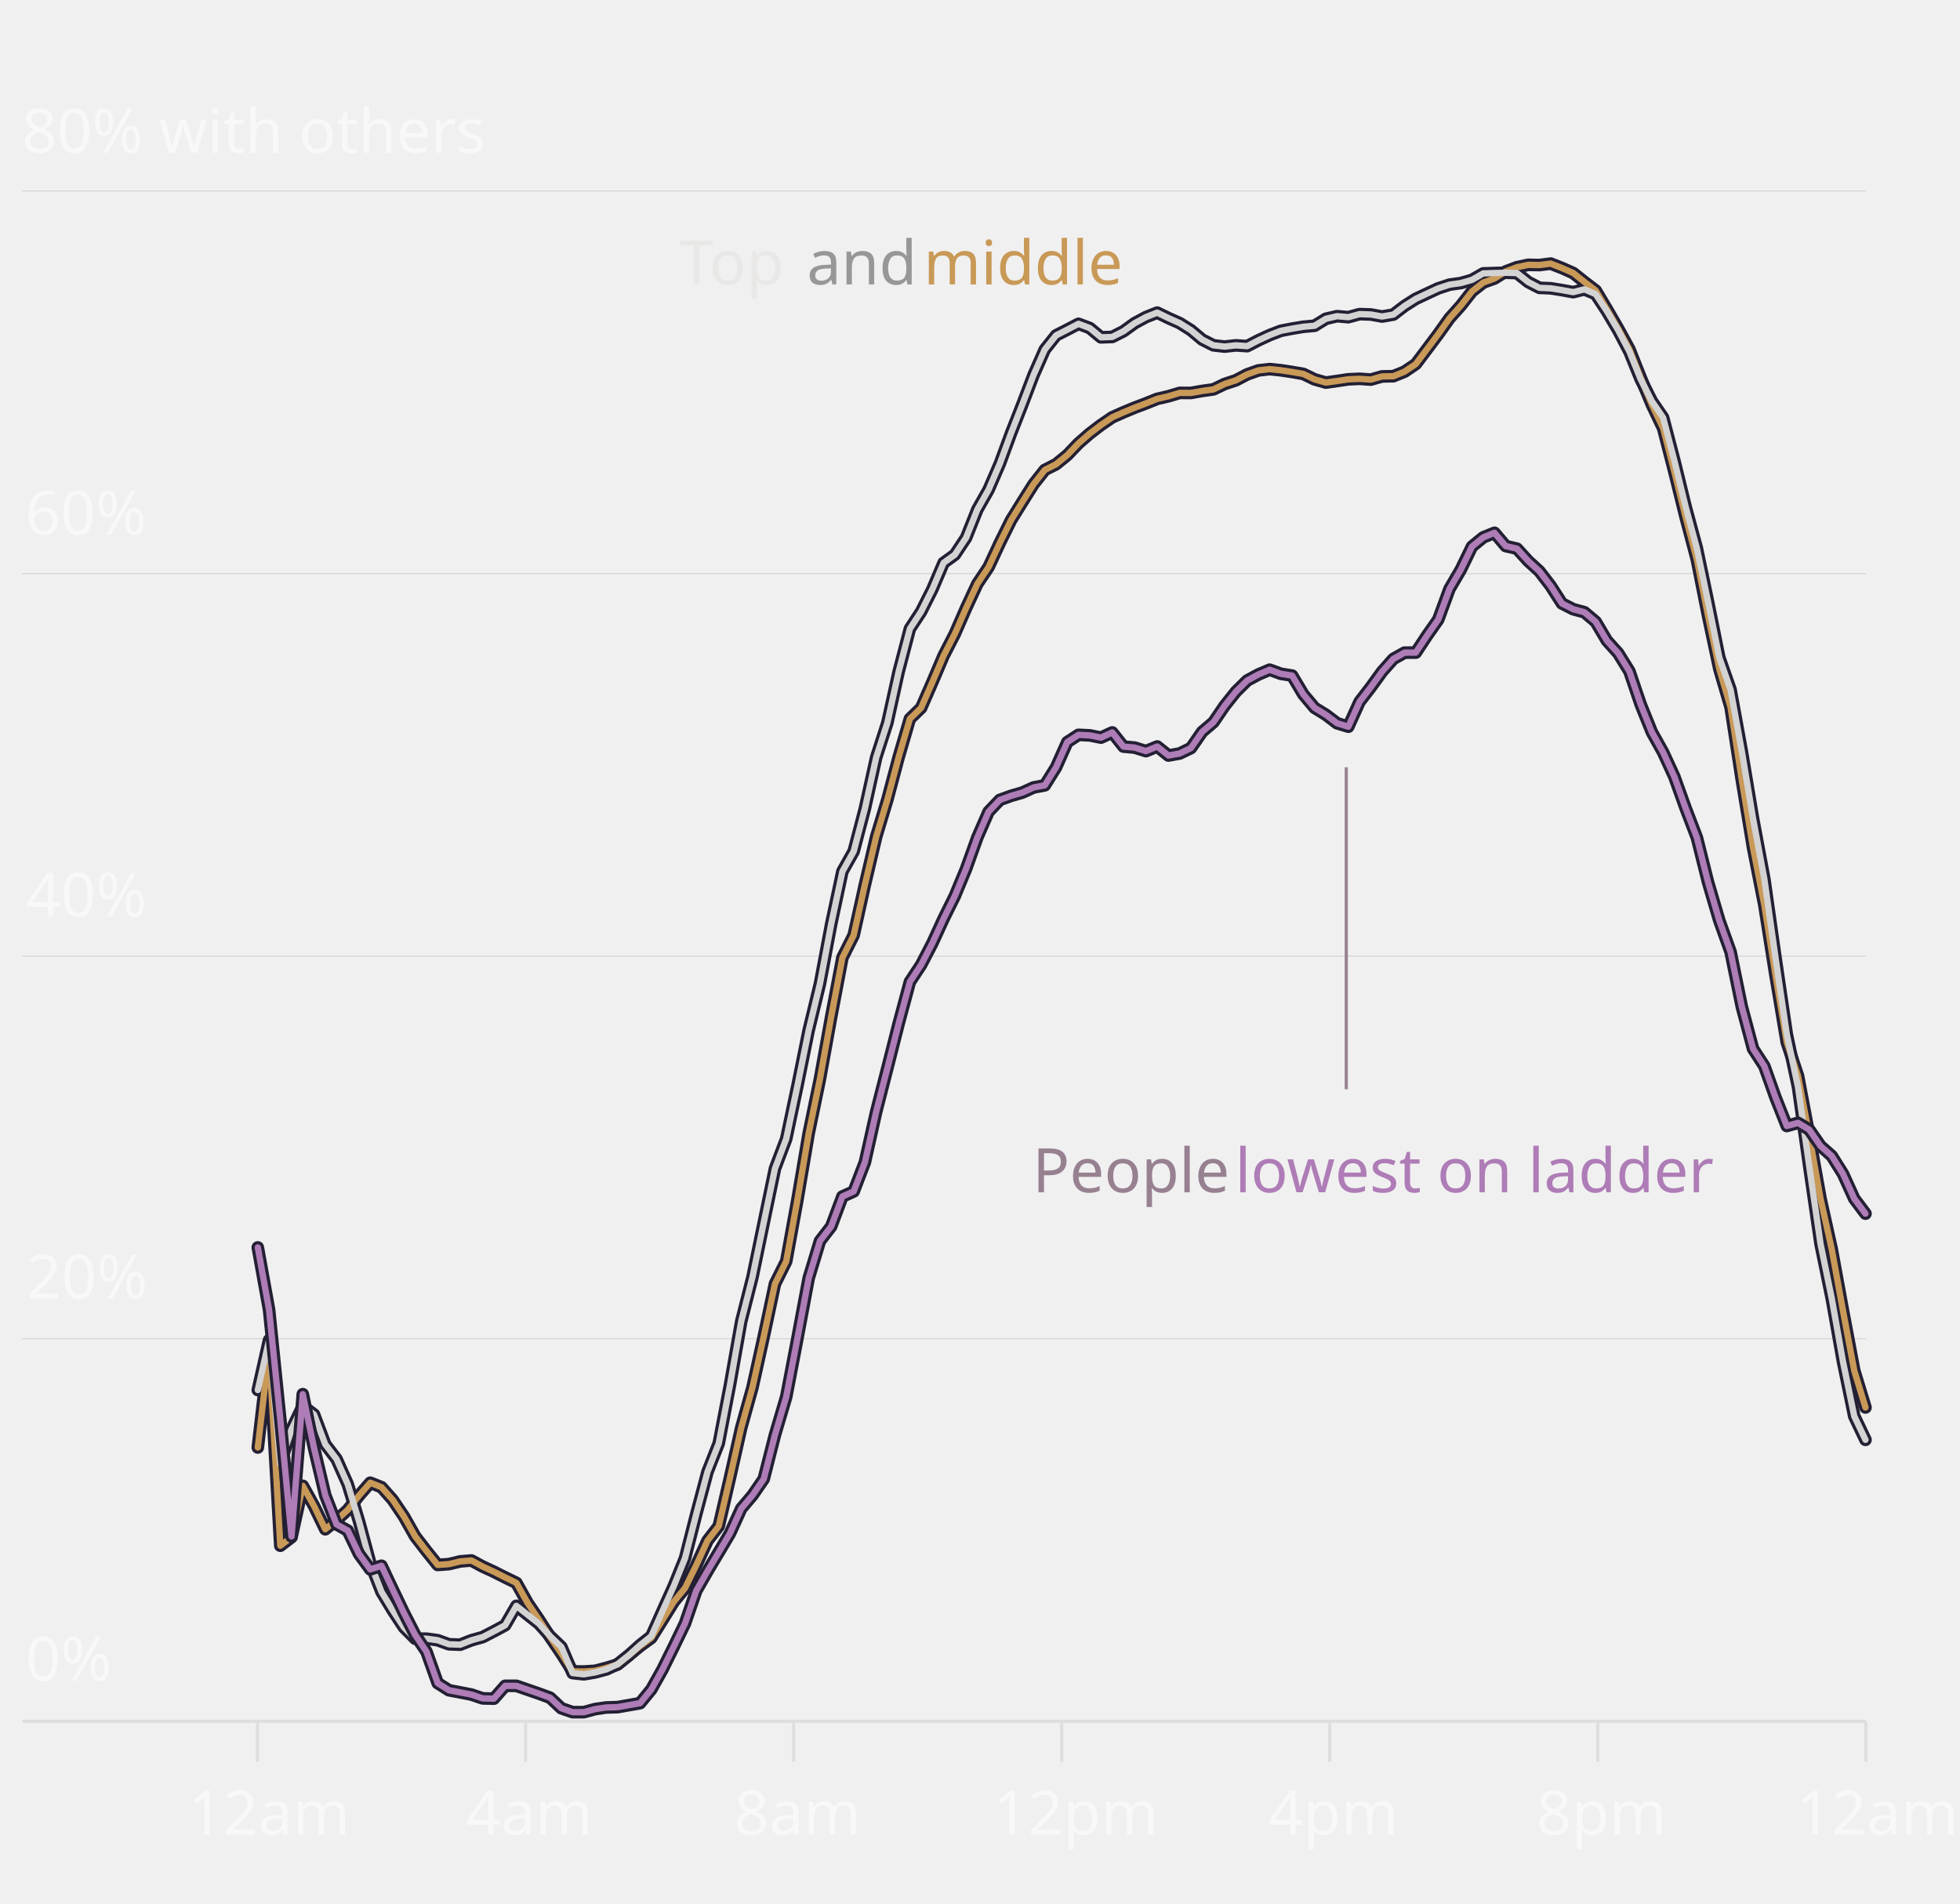
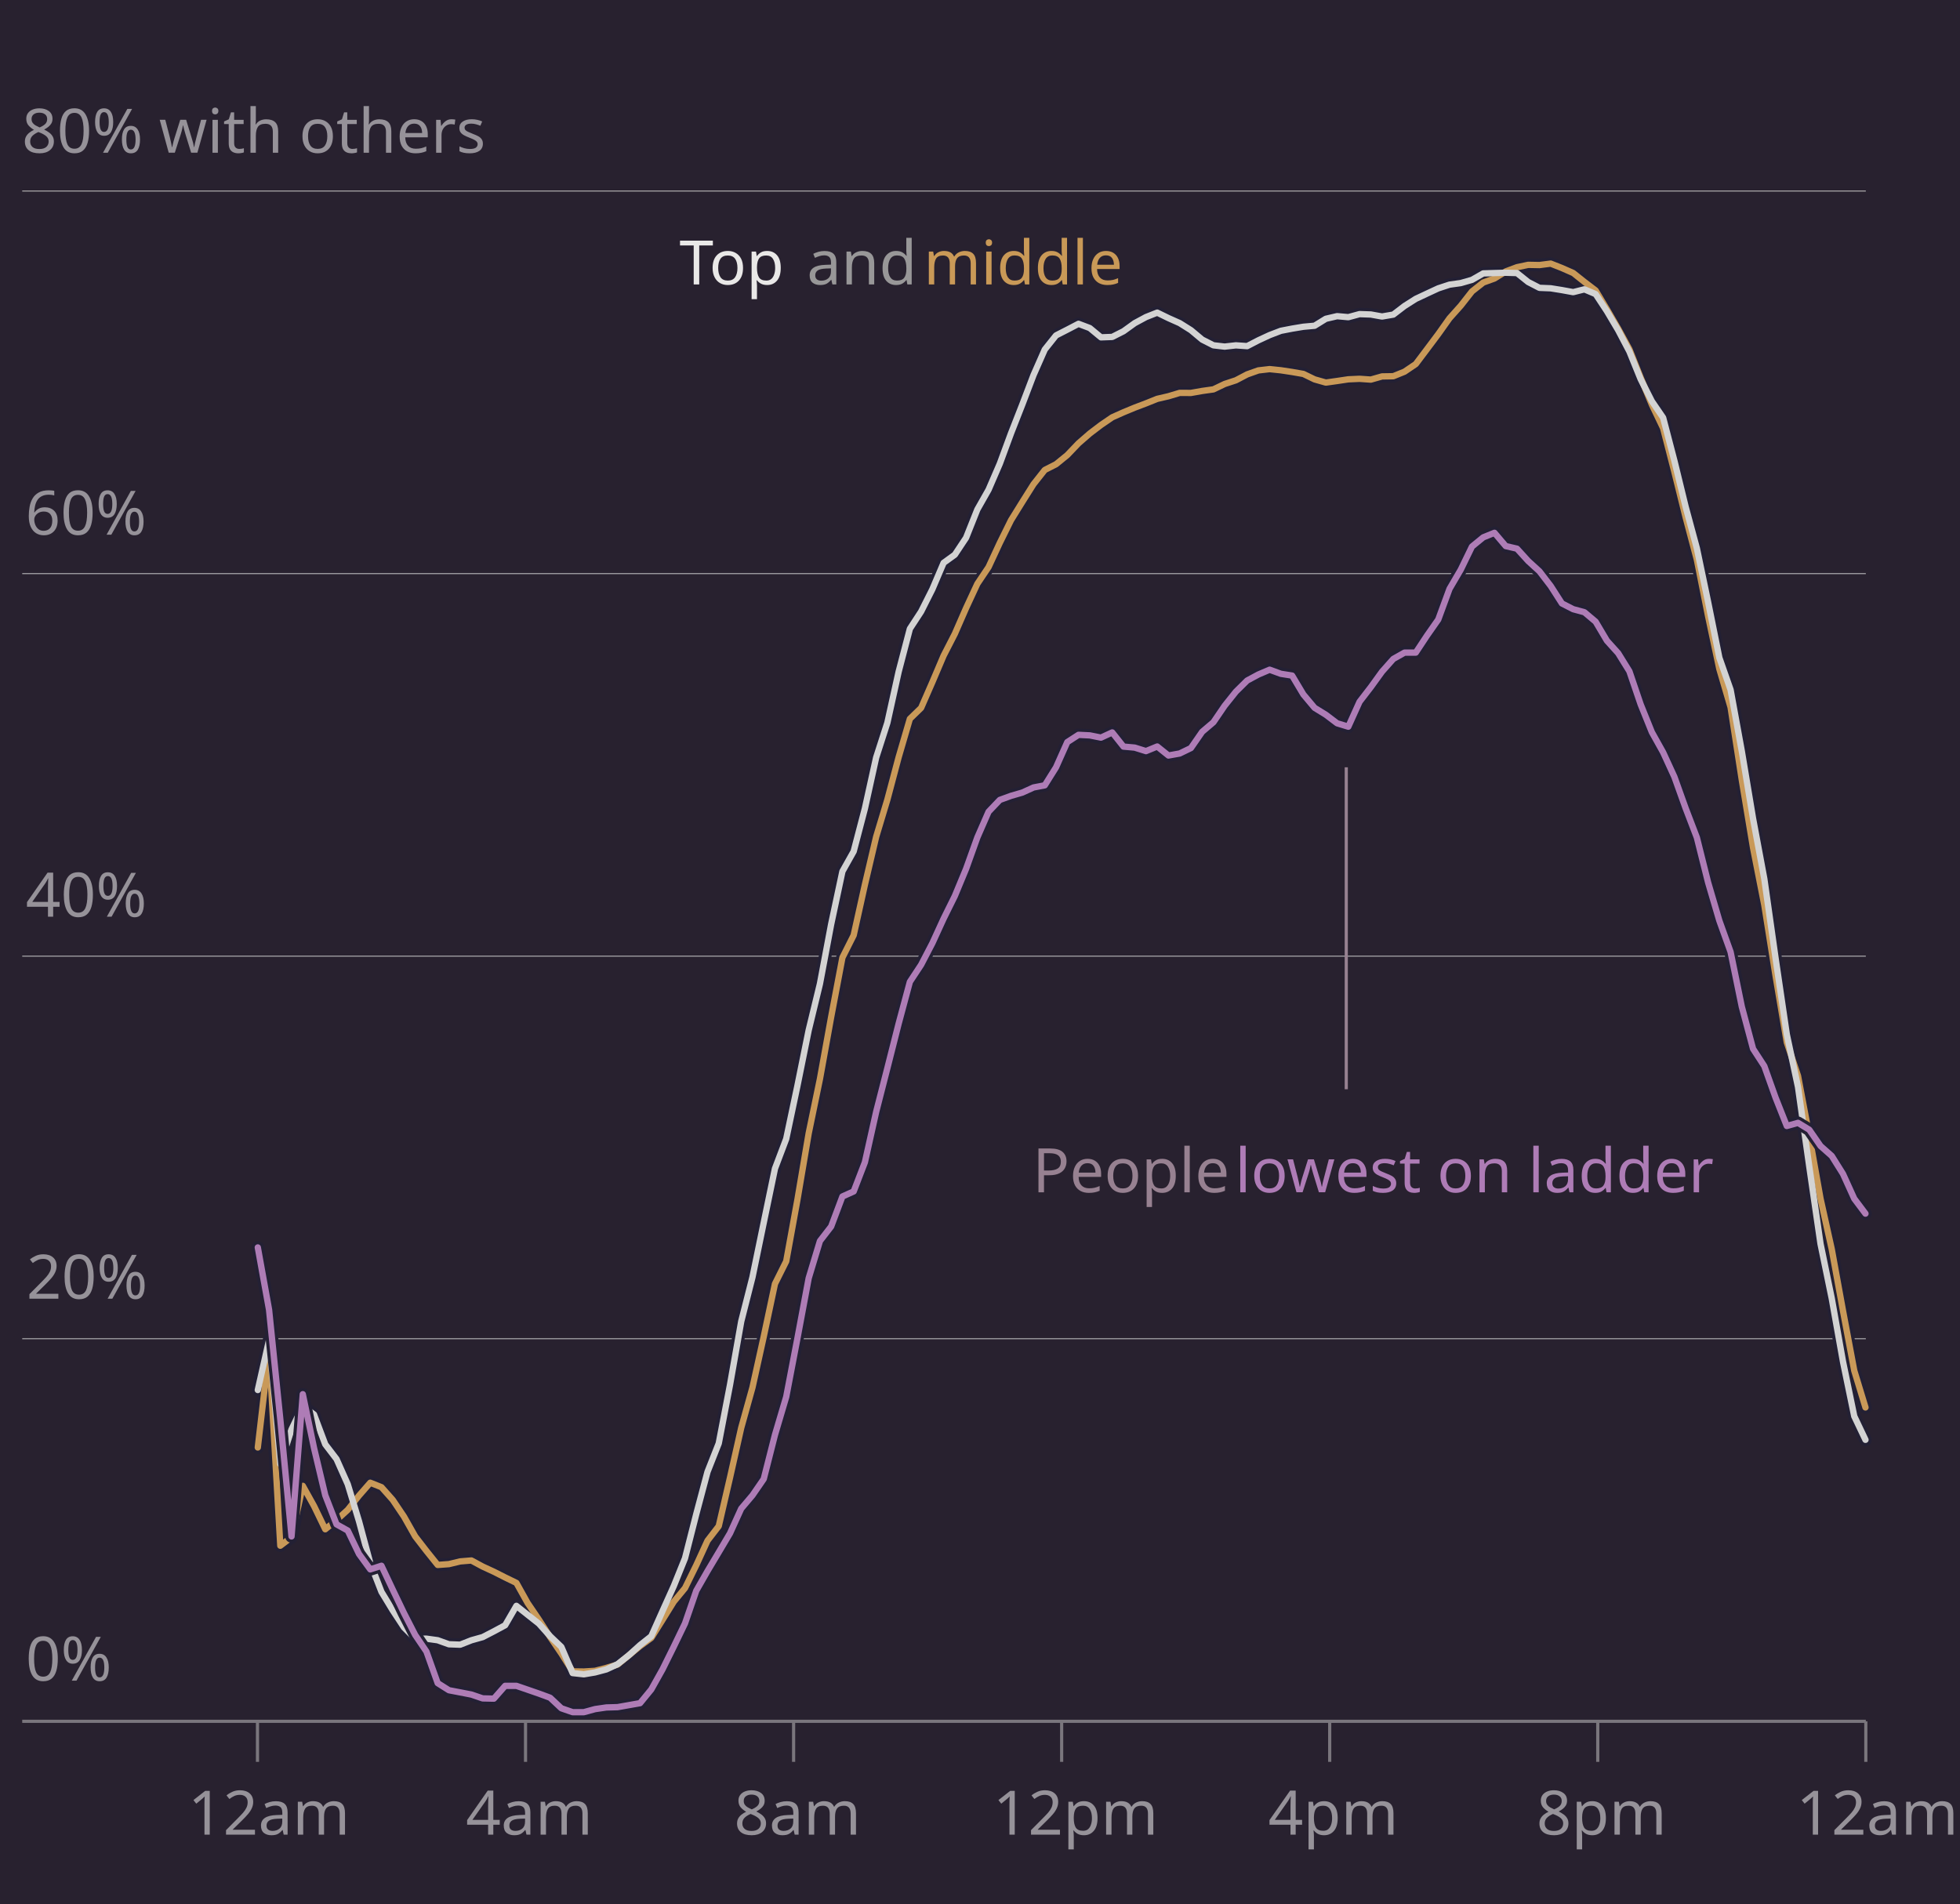
- <svg xmlns="http://www.w3.org/2000/svg" id="a" viewBox="0 0 620 602.3">
+ <svg xmlns="http://www.w3.org/2000/svg" viewBox="0 0 620 602.3">
  <defs>
-     <style>.b{fill:#978191;}.b,.c,.d{font-family:National2-Regular, 'National 2';}.c{fill:#989798;}.d{fill:#fff;}.d,.e{font-size:19.41px;}.f{stroke:#232034;stroke-width:4px;}.f,.g,.h,.i{stroke-linecap:round;stroke-linejoin:round;}.f,.g,.h,.i,.j,.k,.l{fill:none;}.g{stroke:#d3d3d3;}.g,.h,.i{stroke-width:2px;}.h{stroke:#c99958;}.i{stroke:#ae7cb6;}.m{fill:#ae7cb6;letter-spacing:0em;}.m,.n,.o{font-family:National2-Bold, 'National 2';}.n{fill:#c99957;}.o{fill:#e9e8e7;}.j{stroke:#978191;}.j,.k,.l{stroke-miterlimit:10;}.k,.l{stroke:#ccc;}.p{opacity:.51;}.q{opacity:.5;}.l{stroke-width:.25px;}</style>
+     <style>.c{fill:#978191;}.c,.d,.e{font-family:National2-Regular, 'National 2';}.d{fill:#989798;}.f{fill:#28212f;}.e{fill:#fff;}.e,.g{font-size:19.41px;}.h{stroke:#232034;stroke-width:4px;}.h,.i,.j,.k{stroke-linecap:round;stroke-linejoin:round;}.h,.i,.j,.k,.l,.m,.n{fill:none;}.i{stroke:#d3d3d3;}.i,.j,.k{stroke-width:2px;}.j{stroke:#c99958;}.k{stroke:#ae7cb6;}.o{fill:#ae7cb6;letter-spacing:0em;}.o,.p,.q{font-family:National2-Bold, 'National 2';}.p{fill:#c99957;}.q{fill:#e9e8e7;}.l{stroke:#978191;}.l,.m,.n{stroke-miterlimit:10;}.m,.n{stroke:#ccc;}.r{opacity:.51;}.s{opacity:.5;}.n{stroke-width:.25px;}</style>
  </defs>
-   <g>
-     <line class="l" x1="7.03" y1="423.55" x2="590.21" y2="423.55" />
-     <line class="l" x1="7.03" y1="302.52" x2="590.21" y2="302.52" />
-     <line class="l" x1="7.03" y1="181.49" x2="590.21" y2="181.49" />
-     <line class="l" x1="7.03" y1="60.45" x2="590.21" y2="60.45" />
-     <g class="q">
-       <line class="k" x1="7.03" y1="544.59" x2="590.21" y2="544.59" />
-       <line class="k" x1="590.21" y1="557.42" x2="590.21" y2="544.59" />
-       <line class="k" x1="81.45" y1="557.42" x2="81.45" y2="544.59" />
-       <line class="k" x1="166.24" y1="557.42" x2="166.24" y2="544.59" />
-       <line class="k" x1="251.04" y1="557.42" x2="251.04" y2="544.59" />
-       <line class="k" x1="420.62" y1="557.42" x2="420.62" y2="544.59" />
-       <line class="k" x1="335.83" y1="557.42" x2="335.83" y2="544.59" />
-       <line class="k" x1="505.41" y1="557.42" x2="505.41" y2="544.59" />
+   <g id="a">
+     <rect class="f" x="-223.37" y="-224.9" width="11086.49" height="5126.92" />
+   </g>
+   <g id="b">
+     <g>
+       <line class="n" x1="7.03" y1="423.55" x2="590.21" y2="423.55" />
+       <line class="n" x1="7.03" y1="302.52" x2="590.21" y2="302.52" />
+       <line class="n" x1="7.03" y1="181.49" x2="590.21" y2="181.49" />
+       <line class="n" x1="7.03" y1="60.45" x2="590.21" y2="60.45" />
+       <g class="s">
+         <line class="m" x1="7.03" y1="544.59" x2="590.21" y2="544.59" />
+         <line class="m" x1="590.21" y1="557.42" x2="590.21" y2="544.59" />
+         <line class="m" x1="81.45" y1="557.42" x2="81.45" y2="544.59" />
+         <line class="m" x1="166.24" y1="557.42" x2="166.24" y2="544.59" />
+         <line class="m" x1="251.04" y1="557.42" x2="251.04" y2="544.59" />
+         <line class="m" x1="420.62" y1="557.42" x2="420.62" y2="544.59" />
+         <line class="m" x1="335.83" y1="557.42" x2="335.83" y2="544.59" />
+         <line class="m" x1="505.41" y1="557.42" x2="505.41" y2="544.59" />
+       </g>
    </g>
-   </g>
-   <g class="p">
-     <text class="d" transform="translate(8.13 290.02)">
-       <tspan x="0" y="0">40%</tspan>
-     </text>
-     <text class="d" transform="translate(8.04 169.17)">
-       <tspan x="0" y="0">60%</tspan>
+     <g class="r">
+       <text class="e" transform="translate(8.13 290.02)">
+         <tspan x="0" y="0">40%</tspan>
+       </text>
+       <text class="e" transform="translate(8.04 169.17)">
+         <tspan x="0" y="0">60%</tspan>
+       </text>
+       <g>
+         <text class="e" transform="translate(8.13 531.73)">
+           <tspan x="0" y="0">0%</tspan>
+         </text>
+         <text class="e" transform="translate(8.37 410.88)">
+           <tspan x="0" y="0">20%</tspan>
+         </text>
+         <text class="e" transform="translate(6.92 48.32)">
+           <tspan x="0" y="0">80% with others</tspan>
+         </text>
+         <text class="e" transform="translate(59.46 580.45)">
+           <tspan x="0" y="0">12am</tspan>
+         </text>
+         <text class="e" transform="translate(147.36 580.45)">
+           <tspan x="0" y="0">4am</tspan>
+         </text>
+         <text class="e" transform="translate(232.2 580.45)">
+           <tspan x="0" y="0">8am</tspan>
+         </text>
+         <text class="e" transform="translate(314.1 580.45)">
+           <tspan x="0" y="0">12pm</tspan>
+         </text>
+         <text class="e" transform="translate(401.17 580.45)">
+           <tspan x="0" y="0">4pm</tspan>
+         </text>
+         <text class="e" transform="translate(486.01 580.45)">
+           <tspan x="0" y="0">8pm</tspan>
+         </text>
+         <text class="e" transform="translate(568.22 580.45)">
+           <tspan x="0" y="0">12am</tspan>
+         </text>
+       </g>
+     </g>
+     <text class="g" transform="translate(326.62 377.22)">
+       <tspan class="c" x="0" y="0">People </tspan>
+       <tspan class="o" x="64.06" y="0">lowest on ladder</tspan>
    </text>
    <g>
-       <text class="d" transform="translate(8.13 531.73)">
-         <tspan x="0" y="0">0%</tspan>
-       </text>
-       <text class="d" transform="translate(8.37 410.88)">
-         <tspan x="0" y="0">20%</tspan>
-       </text>
-       <text class="d" transform="translate(6.92 48.32)">
-         <tspan x="0" y="0">80% with others</tspan>
-       </text>
-       <text class="d" transform="translate(59.46 580.45)">
-         <tspan x="0" y="0">12am</tspan>
-       </text>
-       <text class="d" transform="translate(147.36 580.45)">
-         <tspan x="0" y="0">4am</tspan>
-       </text>
-       <text class="d" transform="translate(232.2 580.45)">
-         <tspan x="0" y="0">8am</tspan>
-       </text>
-       <text class="d" transform="translate(314.1 580.45)">
-         <tspan x="0" y="0">12pm</tspan>
-       </text>
-       <text class="d" transform="translate(401.17 580.45)">
-         <tspan x="0" y="0">4pm</tspan>
-       </text>
-       <text class="d" transform="translate(486.01 580.45)">
-         <tspan x="0" y="0">8pm</tspan>
-       </text>
-       <text class="d" transform="translate(568.22 580.45)">
-         <tspan x="0" y="0">12am</tspan>
-       </text>
+       <polyline class="h" points="81.55 457.96 85.11 427.41 88.67 489.04 92.22 486.33 95.78 470.09 99.33 476.47 102.89 483.83 106.45 480.93 110 477.69 113.56 473.19 117.12 469.11 120.67 470.52 124.23 474.53 127.78 479.8 131.34 486.09 134.9 490.7 138.45 495.12 142.01 494.86 145.57 494 149.12 493.71 152.68 495.63 156.23 497.27 159.79 499.07 163.35 500.8 166.9 507.16 170.46 512.4 174.02 517.93 177.57 523.15 181.13 528.79 184.69 528.84 188.24 528.62 191.8 527.69 195.35 526.63 198.91 523.72 202.47 520.79 206.02 518.2 209.58 512.5 213.14 506.75 216.69 502.44 220.25 495.2 223.8 487.45 227.36 482.84 230.92 467.49 234.47 451.72 238.03 438.96 241.59 422.88 245.14 406.18 248.7 399.05 252.25 379.55 255.81 358.57 259.37 341.35 262.92 321.75 266.48 302.97 270.04 295.89 273.59 279.9 277.15 264.76 280.7 252.98 284.26 239.59 287.82 227.42 291.37 223.97 294.93 215.82 298.49 207.45 302.04 200.53 305.6 192.38 309.16 184.71 312.71 179.42 316.27 171.75 319.82 164.57 323.38 158.83 326.94 153.18 330.49 148.69 334.05 146.88 337.61 143.98 341.16 140.26 344.72 137.16 348.27 134.46 351.83 132.03 355.39 130.44 358.94 128.97 362.5 127.62 366.06 126.19 369.61 125.37 373.17 124.3 376.72 124.32 380.28 123.69 383.84 123.19 387.39 121.49 390.95 120.32 394.51 118.45 398.06 117.19 401.62 116.78 405.17 117.15 408.73 117.69 412.29 118.31 415.84 120.03 419.4 121.04 422.96 120.54 426.51 120.01 430.07 119.85 433.63 120.1 437.18 119.09 440.74 119.03 444.29 117.59 447.85 115.18 451.41 110.45 454.96 105.71 458.52 100.7 462.08 96.72 465.63 92.2 469.19 89.39 472.74 88.11 476.3 85.88 479.86 84.54 483.41 83.79 486.97 83.86 490.53 83.4 494.08 84.8 497.64 86.37 501.19 89.19 504.75 91.91 508.31 97.86 511.86 103.98 515.42 110.51 518.98 119.46 522.53 128.04 526.09 135.46 529.65 149.28 533.2 163.61 536.76 177.05 540.31 194.89 543.87 211.63 547.43 223.77 550.98 246.78 554.54 268.22 558.1 286.32 561.65 308.66 565.21 329.79 568.76 340.39 572.32 359.24 575.88 379.23 579.43 395.22 582.99 414.72 586.55 433.64 590.1 445.29" />
+       <polyline class="h" points="81.55 439.78 85.11 423.99 88.67 463.21 92.22 452.24 95.78 444.82 99.33 447.52 102.89 456.96 106.45 461.62 110 469.58 113.56 481.29 117.12 494.51 120.67 503.64 124.23 509.5 127.78 514.89 131.34 518.46 134.9 518.45 138.45 518.94 142.01 520.22 145.57 520.35 149.12 518.95 152.68 517.95 156.23 516.12 159.79 514.2 163.35 508.06 166.9 510.88 170.46 513.69 174.02 517.67 177.57 521.05 181.13 529.33 184.69 529.72 188.24 529.12 191.8 528.17 195.35 526.52 198.91 523.71 202.47 520.48 206.02 517.67 209.58 509.69 213.14 501.79 216.69 492.99 220.25 479.02 223.8 465.67 227.36 456.65 230.92 438.14 234.47 418.07 238.03 404.06 241.59 386.82 245.14 369.73 248.7 360.32 252.25 343.51 255.81 325.94 259.37 311.25 262.92 292.4 266.48 275.7 270.04 269.36 273.59 255.8 277.15 239.68 280.7 228.66 284.26 212.55 287.82 198.93 291.37 193.5 294.93 186.43 298.49 178.07 302.04 175.5 305.6 170.13 309.16 161.2 312.71 154.94 316.27 146.7 319.82 137.07 323.38 127.99 326.94 118.65 330.49 110.59 334.05 106.12 337.61 104.3 341.16 102.45 344.72 103.79 348.27 106.73 351.83 106.6 355.39 104.8 358.94 102.24 362.5 100.32 366.06 98.91 369.61 100.64 373.17 102.23 376.72 104.46 380.28 107.44 383.84 109.25 387.39 109.66 390.95 109.26 394.51 109.51 398.06 107.67 401.62 106.02 405.17 104.66 408.73 103.97 412.29 103.38 415.84 103.06 419.4 100.86 422.96 100.03 426.51 100.35 430.07 99.38 433.63 99.5 437.18 100.14 440.74 99.53 444.29 96.81 447.85 94.55 451.41 92.88 454.96 91.23 458.52 90.06 462.08 89.56 465.63 88.54 469.19 86.5 472.74 86.39 476.3 86.29 479.86 86.39 483.41 89.23 486.97 91.07 490.53 91.21 494.08 91.78 497.64 92.43 501.19 91.54 504.75 93.05 508.31 98.46 511.86 104.45 515.42 111.21 518.98 119.96 522.53 126.95 526.09 132.15 529.65 145.76 533.2 160.29 536.76 173.46 540.31 190.42 543.87 208.08 547.43 218.23 550.98 237.68 554.54 259.01 558.1 278.06 561.65 303.09 565.21 327.25 568.76 343.91 572.32 369.04 575.88 393.53 579.43 410.8 582.99 430.81 586.55 448.07 590.1 455.53" />
+       <polyline class="j" points="81.55 457.96 85.11 427.41 88.67 489.04 92.22 486.33 95.78 470.09 99.33 476.47 102.89 483.83 106.45 480.93 110 477.69 113.56 473.19 117.12 469.11 120.67 470.52 124.23 474.53 127.78 479.8 131.34 486.09 134.9 490.7 138.45 495.12 142.01 494.86 145.57 494 149.12 493.71 152.68 495.63 156.23 497.27 159.79 499.07 163.35 500.8 166.9 507.16 170.46 512.4 174.02 517.93 177.57 523.15 181.13 528.79 184.69 528.84 188.24 528.62 191.8 527.69 195.35 526.63 198.91 523.72 202.47 520.79 206.02 518.2 209.58 512.5 213.14 506.75 216.69 502.44 220.25 495.2 223.8 487.45 227.36 482.84 230.92 467.49 234.47 451.72 238.03 438.96 241.59 422.88 245.14 406.18 248.7 399.05 252.25 379.55 255.81 358.57 259.37 341.35 262.92 321.75 266.48 302.97 270.04 295.89 273.59 279.9 277.15 264.76 280.7 252.98 284.26 239.59 287.82 227.42 291.37 223.97 294.93 215.82 298.49 207.45 302.04 200.53 305.6 192.38 309.16 184.71 312.71 179.42 316.27 171.75 319.82 164.57 323.38 158.83 326.94 153.18 330.49 148.69 334.05 146.88 337.61 143.98 341.16 140.26 344.72 137.16 348.27 134.46 351.83 132.03 355.39 130.44 358.94 128.97 362.5 127.62 366.06 126.19 369.61 125.37 373.17 124.3 376.72 124.32 380.28 123.69 383.84 123.19 387.39 121.49 390.95 120.32 394.51 118.45 398.06 117.19 401.62 116.78 405.17 117.15 408.73 117.69 412.29 118.31 415.84 120.03 419.4 121.04 422.96 120.54 426.51 120.01 430.07 119.85 433.63 120.1 437.18 119.09 440.74 119.03 444.29 117.59 447.85 115.18 451.41 110.45 454.96 105.71 458.52 100.7 462.08 96.72 465.63 92.2 469.19 89.39 472.74 88.11 476.3 85.88 479.86 84.54 483.41 83.79 486.97 83.86 490.53 83.4 494.08 84.8 497.64 86.37 501.19 89.19 504.75 91.91 508.31 97.86 511.86 103.98 515.42 110.51 518.98 119.46 522.53 128.04 526.09 135.46 529.65 149.28 533.2 163.61 536.76 177.05 540.31 194.89 543.87 211.63 547.43 223.77 550.98 246.78 554.54 268.22 558.1 286.32 561.65 308.66 565.21 329.79 568.76 340.39 572.32 359.24 575.88 379.23 579.43 395.22 582.99 414.72 586.55 433.64 590.1 445.29" />
+       <polyline class="i" points="81.55 439.78 85.11 423.99 88.67 463.21 92.22 452.24 95.78 444.82 99.33 447.52 102.89 456.96 106.45 461.62 110 469.58 113.56 481.29 117.12 494.51 120.67 503.64 124.23 509.5 127.78 514.89 131.34 518.46 134.9 518.45 138.45 518.94 142.01 520.22 145.57 520.35 149.12 518.95 152.68 517.95 156.23 516.12 159.79 514.2 163.35 508.06 166.9 510.88 170.46 513.69 174.02 517.67 177.57 521.05 181.13 529.33 184.69 529.72 188.24 529.12 191.8 528.17 195.35 526.52 198.91 523.71 202.47 520.48 206.02 517.67 209.58 509.69 213.14 501.79 216.69 492.99 220.25 479.02 223.8 465.67 227.36 456.65 230.92 438.14 234.47 418.07 238.03 404.06 241.59 386.82 245.14 369.73 248.7 360.32 252.25 343.51 255.81 325.94 259.37 311.25 262.92 292.4 266.48 275.7 270.04 269.36 273.59 255.8 277.15 239.68 280.7 228.66 284.26 212.55 287.82 198.93 291.37 193.5 294.93 186.43 298.49 178.07 302.04 175.5 305.6 170.13 309.16 161.2 312.71 154.94 316.27 146.7 319.82 137.07 323.38 127.99 326.94 118.65 330.49 110.59 334.05 106.12 337.61 104.3 341.16 102.45 344.72 103.79 348.27 106.73 351.83 106.6 355.39 104.8 358.94 102.24 362.5 100.32 366.06 98.91 369.61 100.64 373.17 102.23 376.72 104.46 380.28 107.44 383.84 109.25 387.39 109.66 390.95 109.26 394.51 109.51 398.06 107.67 401.62 106.02 405.17 104.66 408.73 103.97 412.29 103.38 415.84 103.06 419.4 100.86 422.96 100.03 426.51 100.35 430.07 99.38 433.63 99.5 437.18 100.14 440.74 99.53 444.29 96.81 447.85 94.55 451.41 92.88 454.96 91.23 458.52 90.06 462.08 89.56 465.63 88.54 469.19 86.5 472.74 86.39 476.3 86.29 479.86 86.39 483.41 89.23 486.97 91.07 490.53 91.21 494.08 91.78 497.64 92.43 501.19 91.54 504.75 93.05 508.31 98.46 511.86 104.45 515.42 111.21 518.98 119.96 522.53 126.95 526.09 132.15 529.65 145.76 533.2 160.29 536.76 173.46 540.31 190.42 543.87 208.08 547.43 218.23 550.98 237.68 554.54 259.01 558.1 278.06 561.65 303.09 565.21 327.25 568.76 343.91 572.32 369.04 575.88 393.53 579.43 410.8 582.99 430.81 586.55 448.07 590.1 455.53" />
+       <polyline class="h" points="81.55 394.67 85.11 414.37 88.67 449.1 92.22 486.1 95.78 441.1 99.33 458.11 102.89 473.08 106.45 482.27 110 484.24 113.56 491.64 117.12 496.52 120.67 495.38 124.23 502.92 127.78 510.33 131.34 517.28 134.9 522.54 138.45 532.51 142.01 534.76 145.57 535.44 149.12 536.13 152.68 537.34 156.23 537.42 159.79 533.37 163.35 533.37 166.9 534.59 170.46 535.82 174.02 537.13 177.57 540.47 181.13 541.7 184.69 541.7 188.24 540.73 191.8 540.21 195.35 540.11 198.91 539.48 202.47 538.85 206.02 534.51 209.58 528.15 213.14 520.96 216.69 513.6 220.25 503.27 223.8 497.07 227.36 491.11 230.92 485.11 234.47 477.29 238.03 473.09 241.59 467.92 245.14 453.97 248.7 441.95 252.25 423.4 255.81 404.39 259.37 392.63 262.92 388.04 266.48 378.55 270.04 376.95 273.59 367.72 277.15 351.78 280.7 337.93 284.26 323.88 287.82 310.63 291.37 305.25 294.93 298.41 298.49 290.64 302.04 283.47 305.6 274.88 309.16 264.95 312.71 256.82 316.27 253.08 319.82 251.79 323.38 250.76 326.94 249.14 330.49 248.46 334.05 242.77 337.61 234.79 341.16 232.49 344.72 232.66 348.27 233.37 351.83 231.73 355.39 236.21 358.94 236.53 362.5 237.64 366.06 236.18 369.61 239.03 373.17 238.39 376.72 236.67 380.28 231.53 383.84 228.5 387.39 223.29 390.95 218.83 394.51 215.31 398.06 213.4 401.62 211.88 405.17 213.18 408.73 213.74 412.29 219.71 415.84 223.94 419.4 226.13 422.96 228.83 426.51 229.91 430.07 222.02 433.63 217.4 437.18 212.49 440.74 208.48 444.29 206.48 447.85 206.47 451.41 201.08 454.96 196.01 458.52 186.31 462.08 180.23 465.63 172.92 469.19 170.01 472.74 168.57 476.3 172.77 479.86 173.59 483.41 177.5 486.97 180.75 490.53 185.39 494.08 190.92 497.64 192.74 501.19 193.7 504.75 196.7 508.31 202.7 511.86 206.64 515.42 212.38 518.98 222.84 522.53 231.65 526.09 238.03 529.65 245.78 533.2 255.68 536.76 264.98 540.31 279.16 543.87 291.27 547.43 301.17 550.98 318.5 554.54 331.83 558.1 337.3 561.65 347.25 565.21 356.24 568.76 355.25 572.32 357.42 575.88 362.57 579.43 365.72 582.99 371.4 586.55 379.24 590.1 383.97" />
+       <polyline class="k" points="81.55 394.67 85.11 414.37 88.67 449.1 92.22 486.1 95.78 441.1 99.33 458.11 102.89 473.08 106.45 482.27 110 484.24 113.56 491.64 117.12 496.52 120.67 495.38 124.23 502.92 127.78 510.33 131.34 517.28 134.9 522.54 138.45 532.51 142.01 534.76 145.57 535.44 149.12 536.13 152.68 537.34 156.23 537.42 159.79 533.37 163.35 533.37 166.9 534.59 170.46 535.82 174.02 537.13 177.57 540.47 181.13 541.7 184.69 541.7 188.24 540.73 191.8 540.21 195.35 540.11 198.91 539.48 202.47 538.85 206.02 534.51 209.58 528.15 213.14 520.96 216.69 513.6 220.25 503.27 223.8 497.07 227.36 491.11 230.92 485.11 234.47 477.29 238.03 473.09 241.59 467.92 245.14 453.97 248.7 441.95 252.25 423.4 255.81 404.39 259.37 392.63 262.92 388.04 266.48 378.55 270.04 376.95 273.59 367.72 277.15 351.78 280.7 337.93 284.26 323.88 287.82 310.63 291.37 305.25 294.93 298.41 298.49 290.64 302.04 283.47 305.6 274.88 309.16 264.95 312.71 256.82 316.27 253.08 319.82 251.79 323.38 250.76 326.94 249.14 330.49 248.46 334.05 242.77 337.61 234.79 341.16 232.49 344.72 232.66 348.27 233.37 351.83 231.73 355.39 236.21 358.94 236.53 362.5 237.64 366.06 236.18 369.61 239.03 373.17 238.39 376.72 236.67 380.28 231.53 383.84 228.5 387.39 223.29 390.95 218.83 394.51 215.31 398.06 213.4 401.62 211.88 405.17 213.18 408.73 213.74 412.29 219.71 415.84 223.94 419.4 226.13 422.96 228.83 426.51 229.91 430.07 222.02 433.63 217.4 437.18 212.49 440.74 208.48 444.29 206.48 447.85 206.47 451.41 201.08 454.96 196.01 458.52 186.31 462.08 180.23 465.63 172.92 469.19 170.01 472.74 168.57 476.3 172.77 479.86 173.59 483.41 177.5 486.97 180.75 490.53 185.39 494.08 190.92 497.64 192.74 501.19 193.7 504.75 196.7 508.31 202.7 511.86 206.64 515.42 212.38 518.98 222.84 522.53 231.65 526.09 238.03 529.65 245.78 533.2 255.68 536.76 264.98 540.31 279.16 543.87 291.27 547.43 301.17 550.98 318.5 554.54 331.83 558.1 337.3 561.65 347.25 565.21 356.24 568.76 355.25 572.32 357.42 575.88 362.57 579.43 365.72 582.99 371.4 586.55 379.24 590.1 383.97" />
    </g>
+     <line class="l" x1="425.86" y1="344.62" x2="425.86" y2="242.76" />
+     <text class="g" transform="translate(214.92 89.99)">
+       <tspan class="q" x="0" y="0">Top</tspan>
+       <tspan class="d" x="35.26" y="0" xml:space="preserve"> and </tspan>
+       <tspan class="p" x="77.24" y="0">middle</tspan>
+     </text>
  </g>
-   <text class="e" transform="translate(326.62 377.22)">
-     <tspan class="b" x="0" y="0">People </tspan>
-     <tspan class="m" x="64.06" y="0">lowest on ladder</tspan>
-   </text>
-   <g>
-     <polyline class="f" points="81.55 457.96 85.11 427.41 88.67 489.04 92.22 486.33 95.78 470.09 99.33 476.47 102.89 483.83 106.45 480.93 110 477.69 113.56 473.19 117.12 469.11 120.67 470.52 124.23 474.53 127.78 479.8 131.34 486.09 134.9 490.7 138.45 495.12 142.01 494.86 145.57 494 149.12 493.71 152.68 495.63 156.23 497.27 159.79 499.07 163.35 500.8 166.9 507.16 170.46 512.4 174.02 517.93 177.57 523.15 181.13 528.79 184.69 528.84 188.24 528.62 191.8 527.69 195.35 526.63 198.91 523.72 202.47 520.79 206.02 518.2 209.58 512.5 213.14 506.75 216.69 502.44 220.25 495.2 223.8 487.45 227.36 482.84 230.92 467.49 234.47 451.72 238.03 438.96 241.59 422.88 245.14 406.18 248.7 399.05 252.25 379.55 255.81 358.57 259.37 341.35 262.92 321.75 266.48 302.97 270.04 295.89 273.59 279.9 277.15 264.76 280.7 252.98 284.26 239.59 287.82 227.42 291.37 223.97 294.93 215.82 298.49 207.45 302.04 200.53 305.6 192.38 309.16 184.71 312.71 179.42 316.27 171.75 319.82 164.57 323.38 158.83 326.94 153.18 330.49 148.69 334.05 146.88 337.61 143.98 341.16 140.26 344.72 137.16 348.27 134.46 351.83 132.03 355.39 130.44 358.94 128.97 362.5 127.62 366.06 126.19 369.61 125.37 373.17 124.3 376.72 124.32 380.28 123.69 383.84 123.19 387.39 121.49 390.95 120.32 394.51 118.45 398.06 117.19 401.62 116.78 405.17 117.15 408.73 117.69 412.29 118.31 415.84 120.03 419.4 121.04 422.96 120.54 426.51 120.01 430.07 119.85 433.63 120.1 437.18 119.09 440.74 119.03 444.29 117.59 447.85 115.18 451.41 110.45 454.96 105.71 458.52 100.7 462.08 96.72 465.63 92.2 469.19 89.39 472.74 88.11 476.3 85.88 479.86 84.54 483.41 83.79 486.97 83.86 490.53 83.4 494.08 84.8 497.64 86.37 501.19 89.19 504.75 91.91 508.31 97.86 511.86 103.98 515.42 110.51 518.98 119.46 522.53 128.04 526.09 135.46 529.65 149.28 533.2 163.61 536.76 177.05 540.31 194.89 543.87 211.63 547.43 223.77 550.98 246.78 554.54 268.22 558.1 286.32 561.65 308.66 565.21 329.79 568.76 340.39 572.32 359.24 575.88 379.23 579.43 395.22 582.99 414.72 586.55 433.64 590.1 445.29" />
-     <polyline class="f" points="81.55 439.78 85.11 423.99 88.67 463.21 92.22 452.24 95.78 444.82 99.33 447.52 102.89 456.96 106.45 461.62 110 469.58 113.56 481.29 117.12 494.51 120.67 503.64 124.23 509.5 127.78 514.89 131.34 518.46 134.9 518.45 138.45 518.94 142.01 520.22 145.57 520.35 149.12 518.95 152.68 517.95 156.23 516.12 159.79 514.2 163.35 508.06 166.9 510.88 170.46 513.69 174.02 517.67 177.57 521.05 181.13 529.33 184.69 529.72 188.24 529.12 191.8 528.17 195.35 526.52 198.91 523.71 202.47 520.48 206.02 517.67 209.58 509.69 213.14 501.79 216.69 492.99 220.25 479.02 223.8 465.67 227.36 456.65 230.92 438.14 234.47 418.07 238.03 404.06 241.59 386.82 245.14 369.73 248.7 360.32 252.25 343.51 255.81 325.94 259.37 311.25 262.92 292.4 266.48 275.7 270.04 269.36 273.59 255.8 277.15 239.68 280.7 228.66 284.26 212.55 287.82 198.93 291.37 193.5 294.93 186.43 298.49 178.07 302.04 175.5 305.6 170.13 309.16 161.2 312.71 154.94 316.27 146.7 319.82 137.07 323.38 127.99 326.94 118.65 330.49 110.59 334.05 106.12 337.61 104.3 341.16 102.45 344.72 103.79 348.27 106.73 351.83 106.6 355.39 104.8 358.94 102.24 362.5 100.32 366.06 98.91 369.61 100.64 373.17 102.23 376.72 104.46 380.28 107.44 383.84 109.25 387.39 109.66 390.95 109.26 394.51 109.51 398.06 107.67 401.62 106.02 405.17 104.66 408.73 103.97 412.29 103.38 415.84 103.06 419.4 100.86 422.96 100.03 426.51 100.35 430.07 99.38 433.63 99.5 437.18 100.14 440.74 99.53 444.29 96.81 447.85 94.55 451.41 92.88 454.96 91.23 458.52 90.06 462.08 89.56 465.63 88.54 469.19 86.5 472.74 86.39 476.3 86.29 479.86 86.39 483.41 89.23 486.97 91.07 490.53 91.21 494.08 91.78 497.64 92.43 501.19 91.54 504.75 93.05 508.31 98.46 511.86 104.45 515.42 111.21 518.98 119.96 522.53 126.95 526.09 132.15 529.65 145.76 533.2 160.29 536.76 173.46 540.31 190.42 543.87 208.08 547.43 218.23 550.98 237.68 554.54 259.01 558.1 278.06 561.65 303.09 565.21 327.25 568.76 343.91 572.32 369.04 575.88 393.53 579.43 410.8 582.99 430.81 586.55 448.07 590.1 455.53" />
-     <polyline class="h" points="81.55 457.96 85.11 427.41 88.67 489.04 92.22 486.33 95.78 470.09 99.33 476.47 102.89 483.83 106.45 480.93 110 477.69 113.56 473.19 117.12 469.11 120.67 470.52 124.23 474.53 127.78 479.8 131.34 486.09 134.9 490.7 138.45 495.12 142.01 494.86 145.57 494 149.12 493.71 152.68 495.63 156.23 497.27 159.79 499.07 163.35 500.8 166.9 507.16 170.46 512.4 174.02 517.93 177.57 523.15 181.13 528.79 184.69 528.84 188.24 528.62 191.8 527.69 195.35 526.63 198.91 523.72 202.47 520.79 206.02 518.2 209.58 512.5 213.14 506.75 216.69 502.44 220.25 495.2 223.8 487.45 227.36 482.84 230.92 467.49 234.47 451.72 238.03 438.96 241.59 422.88 245.14 406.18 248.7 399.05 252.25 379.55 255.81 358.57 259.37 341.35 262.92 321.75 266.48 302.97 270.04 295.89 273.59 279.9 277.15 264.76 280.7 252.98 284.26 239.59 287.82 227.42 291.37 223.97 294.93 215.82 298.49 207.45 302.04 200.53 305.6 192.38 309.16 184.71 312.71 179.42 316.27 171.75 319.82 164.57 323.38 158.83 326.94 153.18 330.49 148.69 334.05 146.88 337.61 143.98 341.16 140.26 344.72 137.16 348.27 134.46 351.83 132.03 355.39 130.44 358.94 128.97 362.5 127.62 366.06 126.19 369.61 125.37 373.17 124.3 376.72 124.32 380.28 123.69 383.84 123.19 387.39 121.49 390.95 120.32 394.51 118.45 398.06 117.19 401.62 116.78 405.17 117.15 408.73 117.69 412.29 118.31 415.84 120.03 419.4 121.04 422.96 120.54 426.51 120.01 430.07 119.85 433.63 120.1 437.18 119.09 440.74 119.03 444.29 117.59 447.85 115.18 451.41 110.45 454.96 105.71 458.52 100.7 462.08 96.72 465.63 92.2 469.19 89.39 472.74 88.11 476.3 85.88 479.86 84.54 483.41 83.79 486.97 83.86 490.53 83.4 494.08 84.8 497.64 86.37 501.19 89.19 504.75 91.91 508.31 97.86 511.86 103.98 515.42 110.51 518.98 119.46 522.53 128.04 526.09 135.46 529.65 149.28 533.2 163.61 536.76 177.05 540.31 194.89 543.87 211.63 547.43 223.77 550.98 246.78 554.54 268.22 558.1 286.32 561.65 308.66 565.21 329.79 568.76 340.39 572.32 359.24 575.88 379.23 579.43 395.22 582.99 414.72 586.55 433.64 590.1 445.29" />
-     <polyline class="g" points="81.55 439.78 85.11 423.99 88.67 463.21 92.22 452.24 95.78 444.82 99.33 447.52 102.89 456.96 106.45 461.62 110 469.58 113.56 481.29 117.12 494.51 120.67 503.64 124.23 509.5 127.78 514.89 131.34 518.46 134.9 518.45 138.45 518.94 142.01 520.22 145.57 520.35 149.12 518.95 152.68 517.95 156.23 516.12 159.79 514.2 163.35 508.06 166.9 510.88 170.46 513.69 174.02 517.67 177.57 521.05 181.13 529.33 184.69 529.72 188.24 529.12 191.8 528.17 195.35 526.52 198.91 523.71 202.47 520.48 206.02 517.67 209.58 509.69 213.14 501.79 216.69 492.99 220.25 479.02 223.8 465.67 227.36 456.65 230.92 438.14 234.47 418.07 238.03 404.06 241.59 386.82 245.14 369.73 248.7 360.32 252.25 343.51 255.81 325.94 259.37 311.25 262.92 292.4 266.48 275.7 270.04 269.36 273.59 255.8 277.15 239.68 280.7 228.66 284.26 212.55 287.82 198.93 291.37 193.5 294.93 186.43 298.49 178.07 302.04 175.5 305.6 170.13 309.16 161.2 312.71 154.94 316.27 146.7 319.82 137.07 323.38 127.99 326.94 118.65 330.49 110.59 334.05 106.12 337.61 104.3 341.16 102.45 344.72 103.79 348.27 106.73 351.83 106.6 355.39 104.8 358.94 102.24 362.5 100.32 366.06 98.91 369.61 100.64 373.17 102.23 376.72 104.46 380.28 107.44 383.84 109.25 387.39 109.66 390.95 109.26 394.51 109.51 398.06 107.67 401.62 106.02 405.17 104.66 408.73 103.97 412.29 103.38 415.84 103.06 419.4 100.86 422.96 100.03 426.51 100.35 430.07 99.38 433.63 99.5 437.18 100.14 440.74 99.53 444.29 96.81 447.85 94.55 451.41 92.88 454.96 91.23 458.52 90.06 462.08 89.56 465.63 88.54 469.19 86.5 472.74 86.39 476.3 86.29 479.86 86.39 483.41 89.23 486.97 91.07 490.53 91.21 494.08 91.78 497.64 92.43 501.19 91.54 504.75 93.05 508.31 98.46 511.86 104.45 515.42 111.21 518.98 119.96 522.53 126.95 526.09 132.15 529.65 145.76 533.2 160.29 536.76 173.46 540.31 190.42 543.87 208.08 547.43 218.23 550.98 237.68 554.54 259.01 558.1 278.06 561.65 303.09 565.21 327.25 568.76 343.91 572.32 369.04 575.88 393.53 579.43 410.8 582.99 430.81 586.55 448.07 590.1 455.53" />
-     <polyline class="f" points="81.55 394.67 85.11 414.37 88.67 449.1 92.22 486.1 95.78 441.1 99.33 458.11 102.89 473.08 106.45 482.27 110 484.24 113.56 491.64 117.12 496.52 120.67 495.38 124.23 502.92 127.78 510.33 131.34 517.28 134.9 522.54 138.45 532.51 142.01 534.76 145.57 535.44 149.12 536.13 152.68 537.34 156.23 537.42 159.79 533.37 163.35 533.37 166.9 534.59 170.46 535.82 174.02 537.13 177.57 540.47 181.13 541.7 184.69 541.7 188.24 540.73 191.8 540.21 195.35 540.11 198.91 539.48 202.47 538.85 206.02 534.51 209.58 528.15 213.14 520.96 216.69 513.6 220.25 503.27 223.8 497.07 227.36 491.11 230.92 485.11 234.47 477.29 238.03 473.09 241.59 467.92 245.14 453.97 248.7 441.95 252.25 423.4 255.81 404.39 259.37 392.63 262.92 388.04 266.48 378.55 270.04 376.95 273.59 367.72 277.15 351.78 280.7 337.93 284.26 323.88 287.82 310.63 291.37 305.25 294.93 298.41 298.49 290.64 302.04 283.47 305.6 274.88 309.16 264.95 312.71 256.82 316.27 253.08 319.82 251.79 323.38 250.76 326.94 249.14 330.49 248.46 334.05 242.77 337.61 234.79 341.16 232.49 344.72 232.66 348.27 233.37 351.83 231.73 355.39 236.21 358.94 236.53 362.5 237.64 366.06 236.18 369.61 239.03 373.17 238.39 376.72 236.67 380.28 231.53 383.84 228.5 387.39 223.29 390.95 218.83 394.51 215.31 398.06 213.4 401.62 211.88 405.17 213.18 408.73 213.74 412.29 219.71 415.84 223.94 419.4 226.13 422.96 228.83 426.51 229.91 430.07 222.02 433.63 217.4 437.18 212.49 440.74 208.48 444.29 206.48 447.85 206.47 451.41 201.08 454.96 196.01 458.52 186.31 462.08 180.23 465.63 172.92 469.19 170.01 472.74 168.57 476.3 172.77 479.86 173.59 483.41 177.5 486.97 180.75 490.53 185.39 494.08 190.92 497.64 192.74 501.19 193.7 504.75 196.7 508.31 202.7 511.86 206.64 515.42 212.38 518.98 222.84 522.53 231.65 526.09 238.03 529.65 245.78 533.2 255.68 536.76 264.98 540.31 279.16 543.87 291.27 547.43 301.17 550.98 318.5 554.54 331.83 558.1 337.3 561.65 347.25 565.21 356.24 568.76 355.25 572.32 357.42 575.88 362.57 579.43 365.72 582.99 371.4 586.55 379.24 590.1 383.97" />
-     <polyline class="i" points="81.55 394.67 85.11 414.37 88.67 449.1 92.22 486.1 95.78 441.1 99.33 458.11 102.89 473.08 106.45 482.27 110 484.24 113.56 491.64 117.12 496.52 120.67 495.38 124.23 502.92 127.78 510.33 131.34 517.28 134.9 522.54 138.45 532.51 142.01 534.76 145.57 535.44 149.12 536.13 152.68 537.34 156.23 537.42 159.79 533.37 163.35 533.37 166.9 534.59 170.46 535.82 174.02 537.13 177.57 540.47 181.13 541.7 184.69 541.7 188.24 540.73 191.8 540.21 195.35 540.11 198.91 539.48 202.47 538.85 206.02 534.51 209.58 528.15 213.14 520.96 216.69 513.6 220.25 503.27 223.8 497.07 227.36 491.11 230.92 485.11 234.47 477.29 238.03 473.09 241.59 467.92 245.14 453.97 248.7 441.95 252.25 423.4 255.81 404.39 259.37 392.63 262.92 388.04 266.48 378.55 270.04 376.95 273.59 367.72 277.15 351.78 280.7 337.93 284.26 323.88 287.82 310.63 291.37 305.25 294.93 298.41 298.49 290.64 302.04 283.47 305.6 274.88 309.16 264.95 312.71 256.82 316.27 253.08 319.82 251.79 323.38 250.76 326.94 249.14 330.49 248.46 334.05 242.77 337.61 234.79 341.16 232.49 344.72 232.66 348.27 233.37 351.83 231.73 355.39 236.21 358.94 236.53 362.5 237.64 366.06 236.18 369.61 239.03 373.17 238.39 376.72 236.67 380.28 231.53 383.84 228.5 387.39 223.29 390.95 218.83 394.51 215.31 398.06 213.4 401.62 211.88 405.17 213.18 408.73 213.74 412.29 219.71 415.84 223.94 419.4 226.13 422.96 228.83 426.51 229.91 430.07 222.02 433.63 217.4 437.18 212.49 440.74 208.48 444.29 206.48 447.85 206.47 451.41 201.08 454.96 196.01 458.52 186.31 462.08 180.23 465.63 172.92 469.19 170.01 472.74 168.57 476.3 172.77 479.86 173.59 483.41 177.5 486.97 180.75 490.53 185.39 494.08 190.92 497.64 192.74 501.19 193.7 504.75 196.7 508.31 202.7 511.86 206.64 515.42 212.38 518.98 222.84 522.53 231.65 526.09 238.03 529.65 245.78 533.2 255.68 536.76 264.98 540.31 279.16 543.87 291.27 547.43 301.17 550.98 318.5 554.54 331.83 558.1 337.3 561.65 347.25 565.21 356.24 568.76 355.25 572.32 357.42 575.88 362.57 579.43 365.72 582.99 371.4 586.55 379.24 590.1 383.97" />
-   </g>
-   <line class="j" x1="425.86" y1="344.62" x2="425.86" y2="242.76" />
-   <text class="e" transform="translate(214.92 89.99)">
-     <tspan class="o" x="0" y="0">Top</tspan>
-     <tspan class="c" x="35.26" y="0" xml:space="preserve"> and </tspan>
-     <tspan class="n" x="77.24" y="0">middle</tspan>
-   </text>
</svg>
